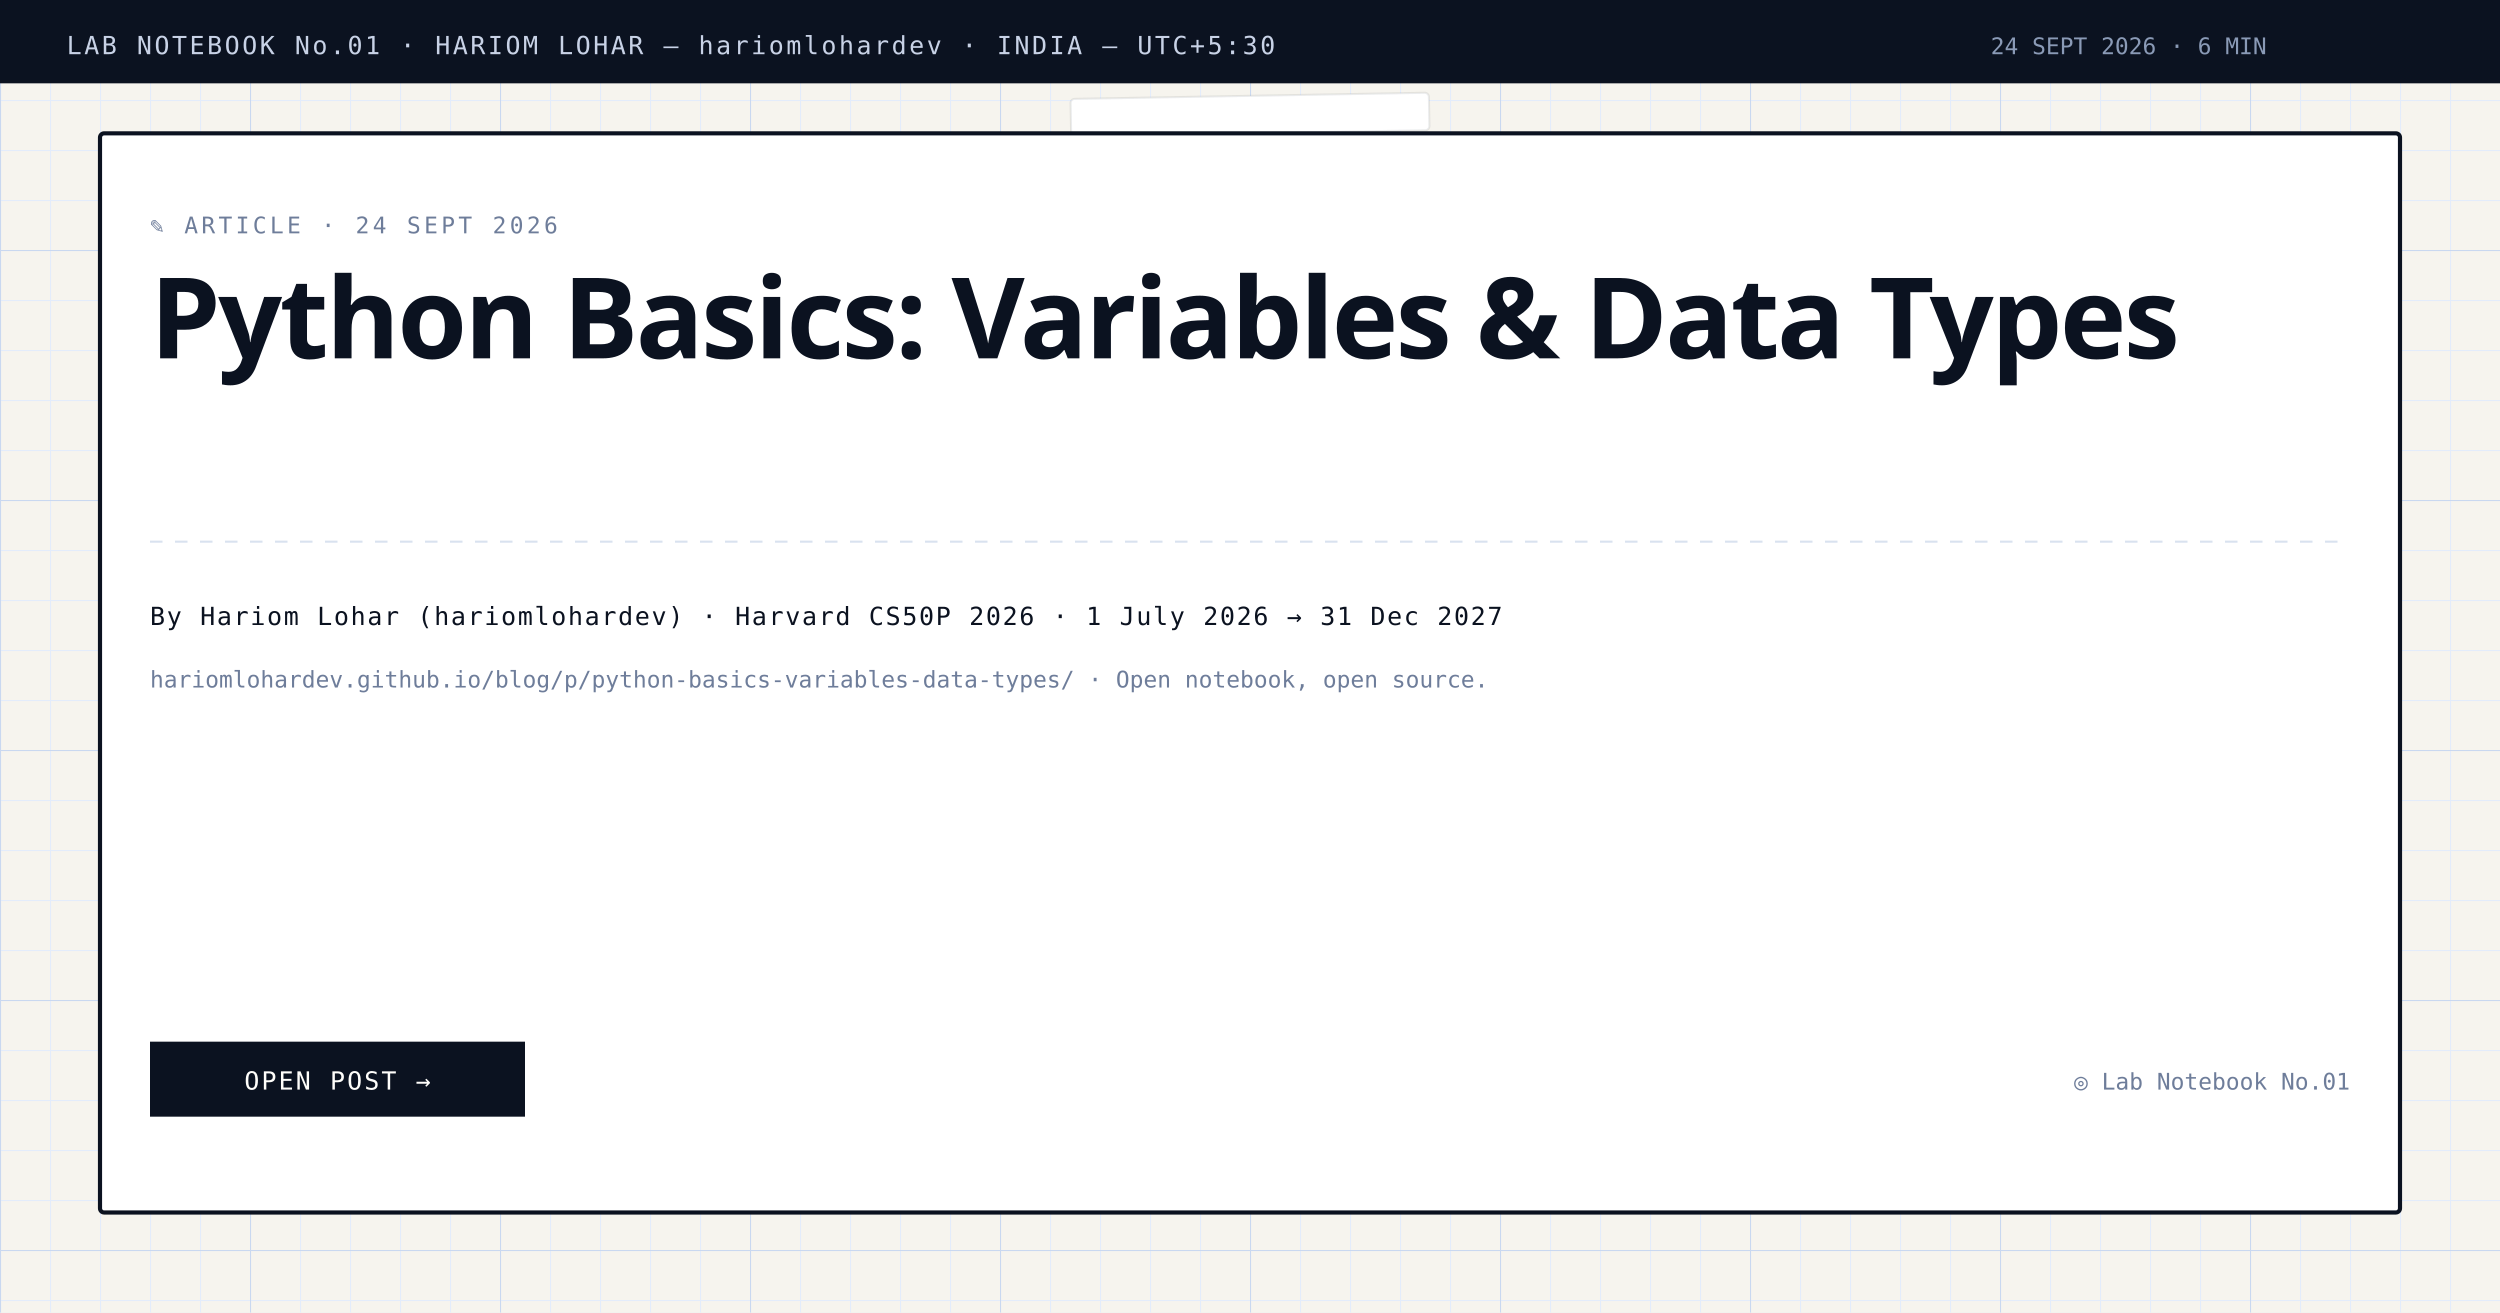
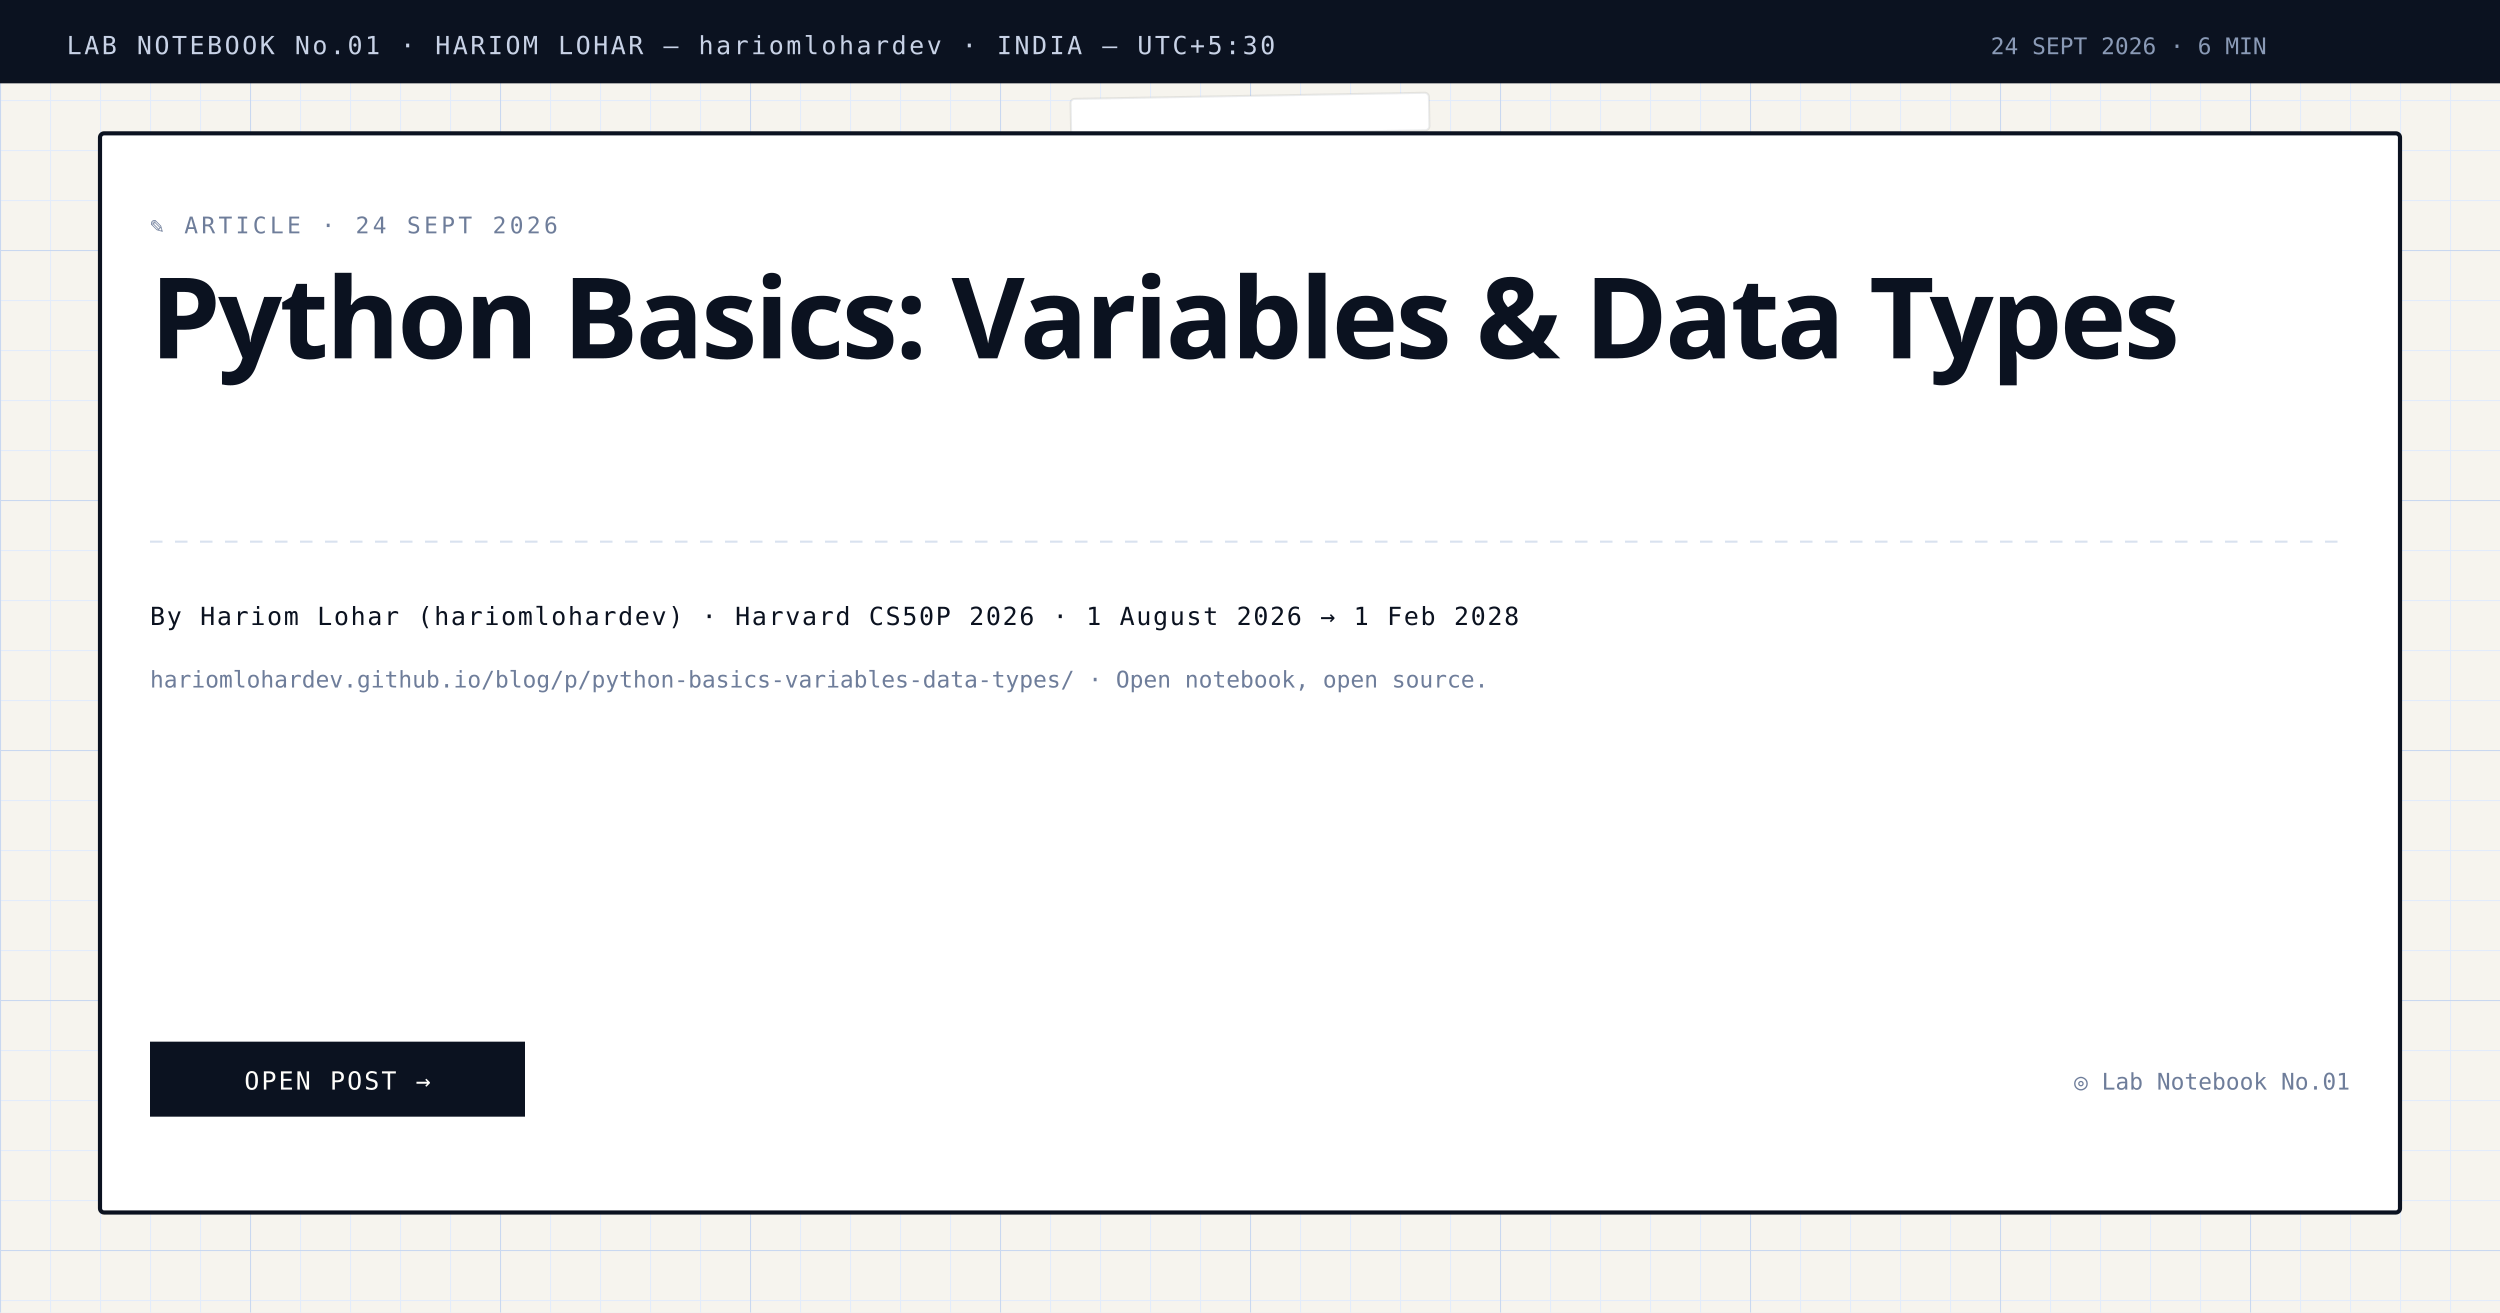
<svg xmlns="http://www.w3.org/2000/svg" width="1200" height="630" viewBox="0 0 1200 630" role="img" aria-label="Python Basics: Variables &amp; Data Types">
  <rect width="1200" height="630" fill="#F6F4EE" />
  <defs>
    <pattern id="g" width="24" height="24" patternUnits="userSpaceOnUse">
      <path d="M24 0 H0 V24" fill="none" stroke="#E3ECFB" stroke-width="1" />
    </pattern>
    <pattern id="g2" width="120" height="120" patternUnits="userSpaceOnUse">
      <path d="M120 0 H0 V120" fill="none" stroke="#C9D8F0" stroke-width="1" />
    </pattern>
  </defs>
  <rect width="1200" height="630" fill="url(#g)" />
  <rect width="1200" height="630" fill="url(#g2)" />
  <rect x="0" y="0" width="1200" height="8" fill="#FFD400" />
  <rect x="0" y="8" width="1200" height="1" fill="#0B1220" opacity="0.12" />
  <rect x="0" y="0" width="1200" height="40" fill="#0B1220" />
  <text x="32" y="26" fill="#C8D2E6" font-family="monospace" font-size="12" letter-spacing="1.2">LAB NOTEBOOK No.01 · HARIOM LOHAR — hariomlohardev · INDIA — UTC+5:30</text>
  <text x="1088" y="26" fill="#8A9AB6" font-family="monospace" font-size="11" text-anchor="end">24 SEPT 2026 · 6 MIN</text>
  <rect x="514" y="46" width="172" height="18" rx="2" fill="#FFFFFF" stroke="rgba(11,18,32,0.08)" transform="rotate(-1 600 55)" />
  <rect x="48" y="64" width="1104" height="518" rx="2" fill="#FFFFFF" stroke="#0B1220" stroke-width="2" />
  <text x="72" y="112" fill="#6E7D9A" font-family="monospace" font-size="11" letter-spacing="1.6">✎ ARTICLE · 24 SEPT 2026</text>
  <text x="72" y="172" fill="#0B1220" font-family="sans-serif" font-size="54" font-weight="800" letter-spacing="-1.2">Python Basics: Variables &amp; Data Types</text>
  <text x="72" y="226" fill="#475569" font-family="sans-serif" font-size="20" letter-spacing="0" />
  <line x1="72" y1="260" x2="1128" y2="260" stroke="#D9E2EF" stroke-width="1" stroke-dasharray="6 6" />
-   <text x="72" y="300" fill="#0B1220" font-family="monospace" font-size="12" letter-spacing="0.8">By Hariom Lohar (hariomlohardev) · Harvard CS50P 2026 · 1 July 2026 → 31 Dec 2027</text>
+   <text x="72" y="300" fill="#0B1220" font-family="monospace" font-size="12" letter-spacing="0.8">By Hariom Lohar (hariomlohardev) · Harvard CS50P 2026 · 1 August 2026 → 1 Feb 2028</text>
  <text x="72" y="330" fill="#6E7D9A" font-family="monospace" font-size="11">hariomlohardev.github.io/blog/p/python-basics-variables-data-types/ · Open notebook, open source.</text>
  <rect x="72" y="500" width="180" height="36" fill="#0B1220" />
  <text x="162" y="523" fill="#FFFEFB" font-family="monospace" font-size="12" text-anchor="middle" letter-spacing="1">OPEN POST →</text>
  <text x="1128" y="523" fill="#6E7D9A" font-family="monospace" font-size="11" text-anchor="end">◎ Lab Notebook No.01</text>
</svg>
